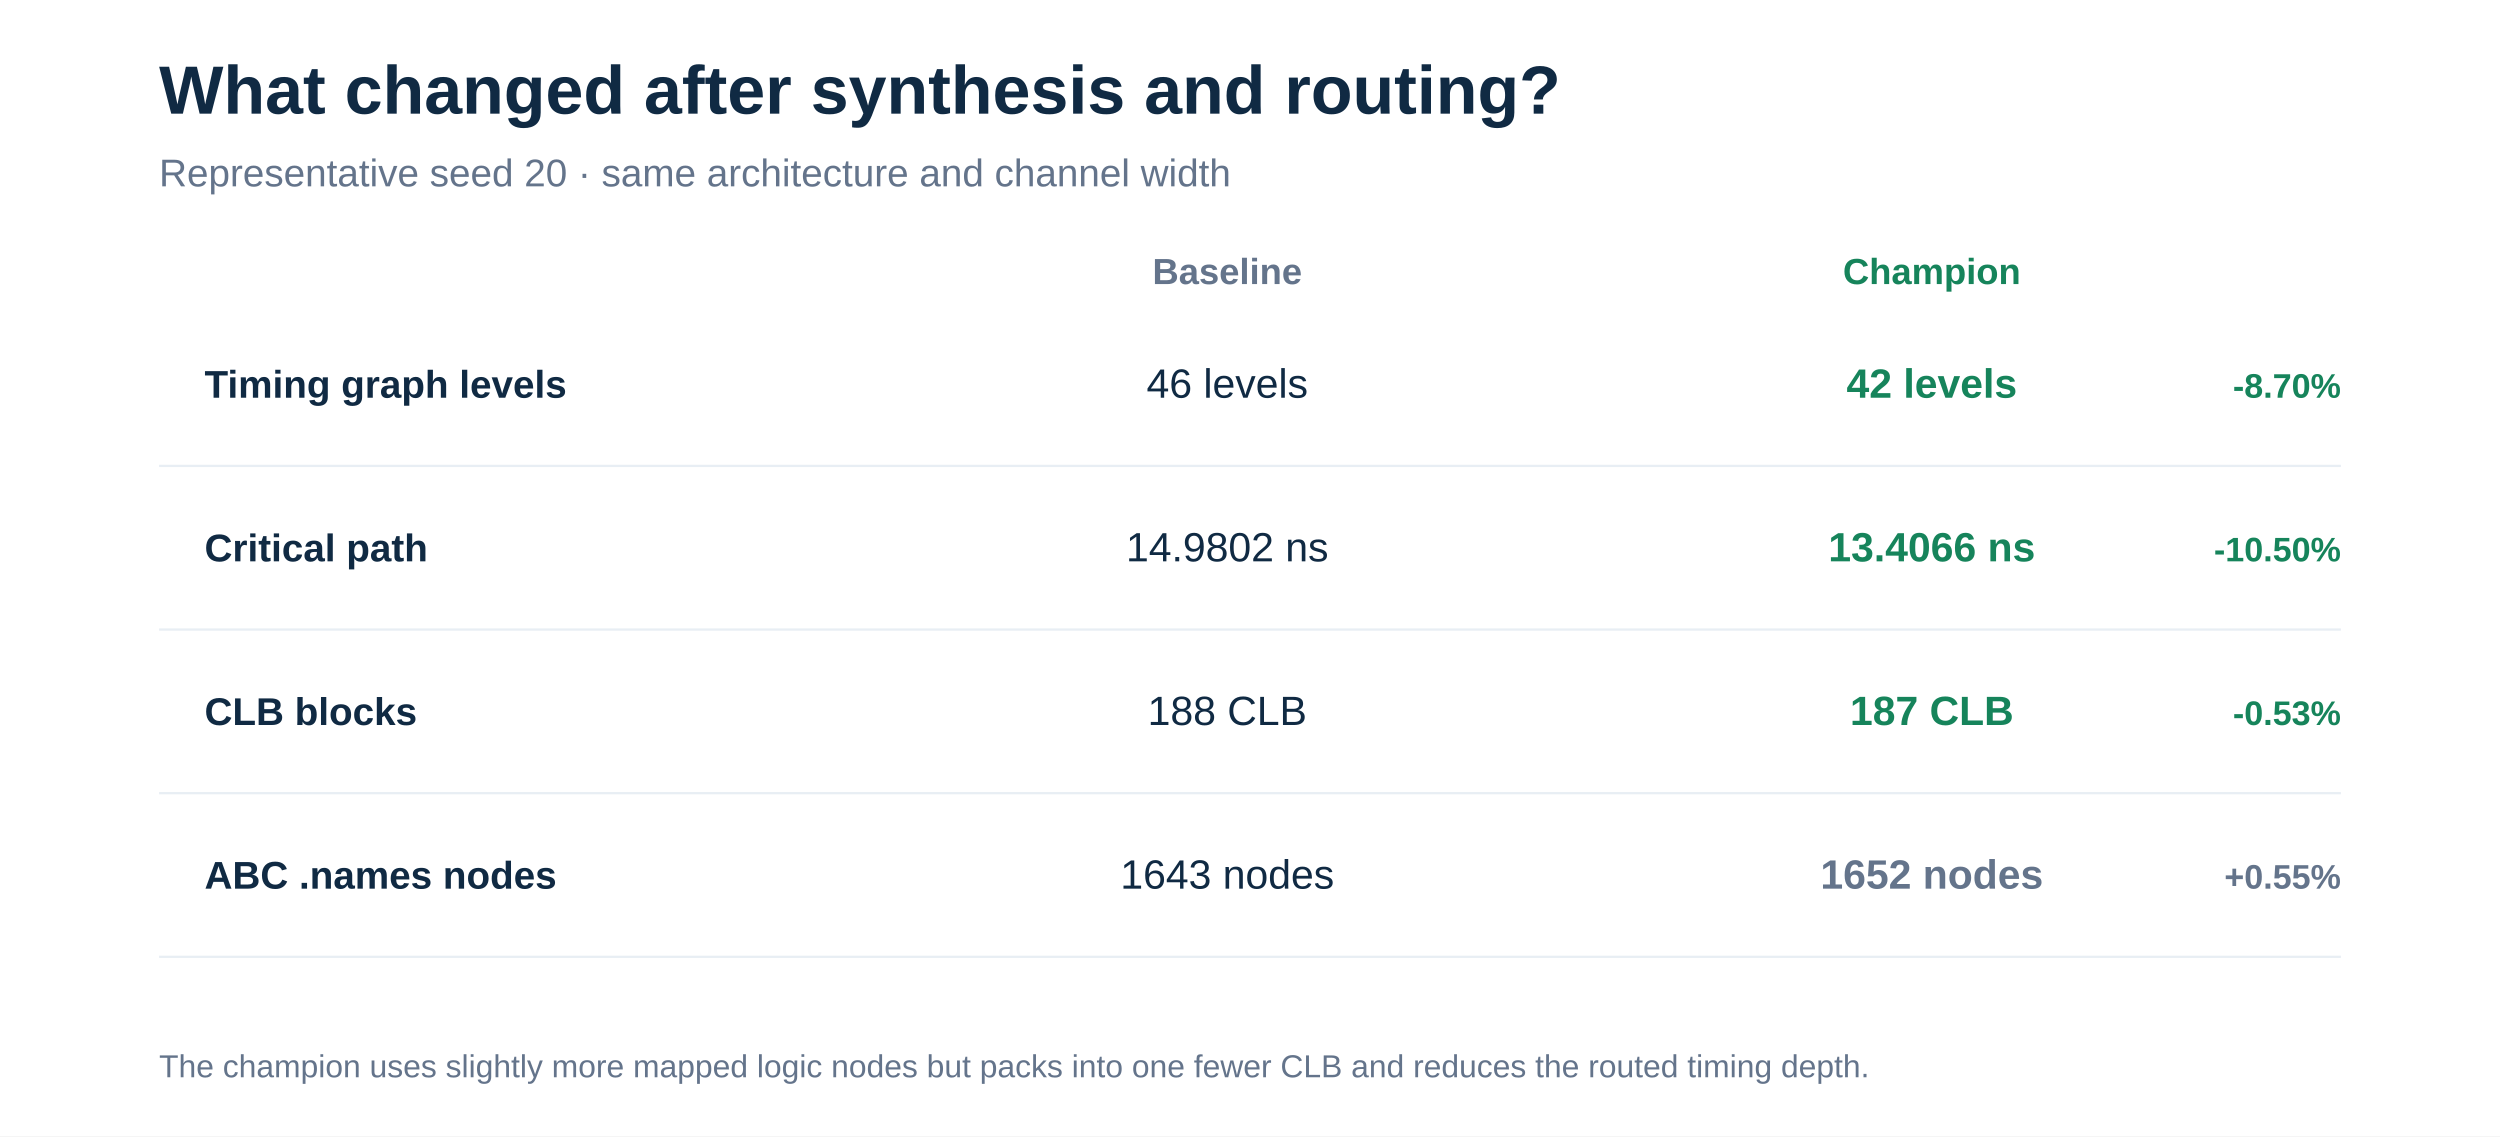
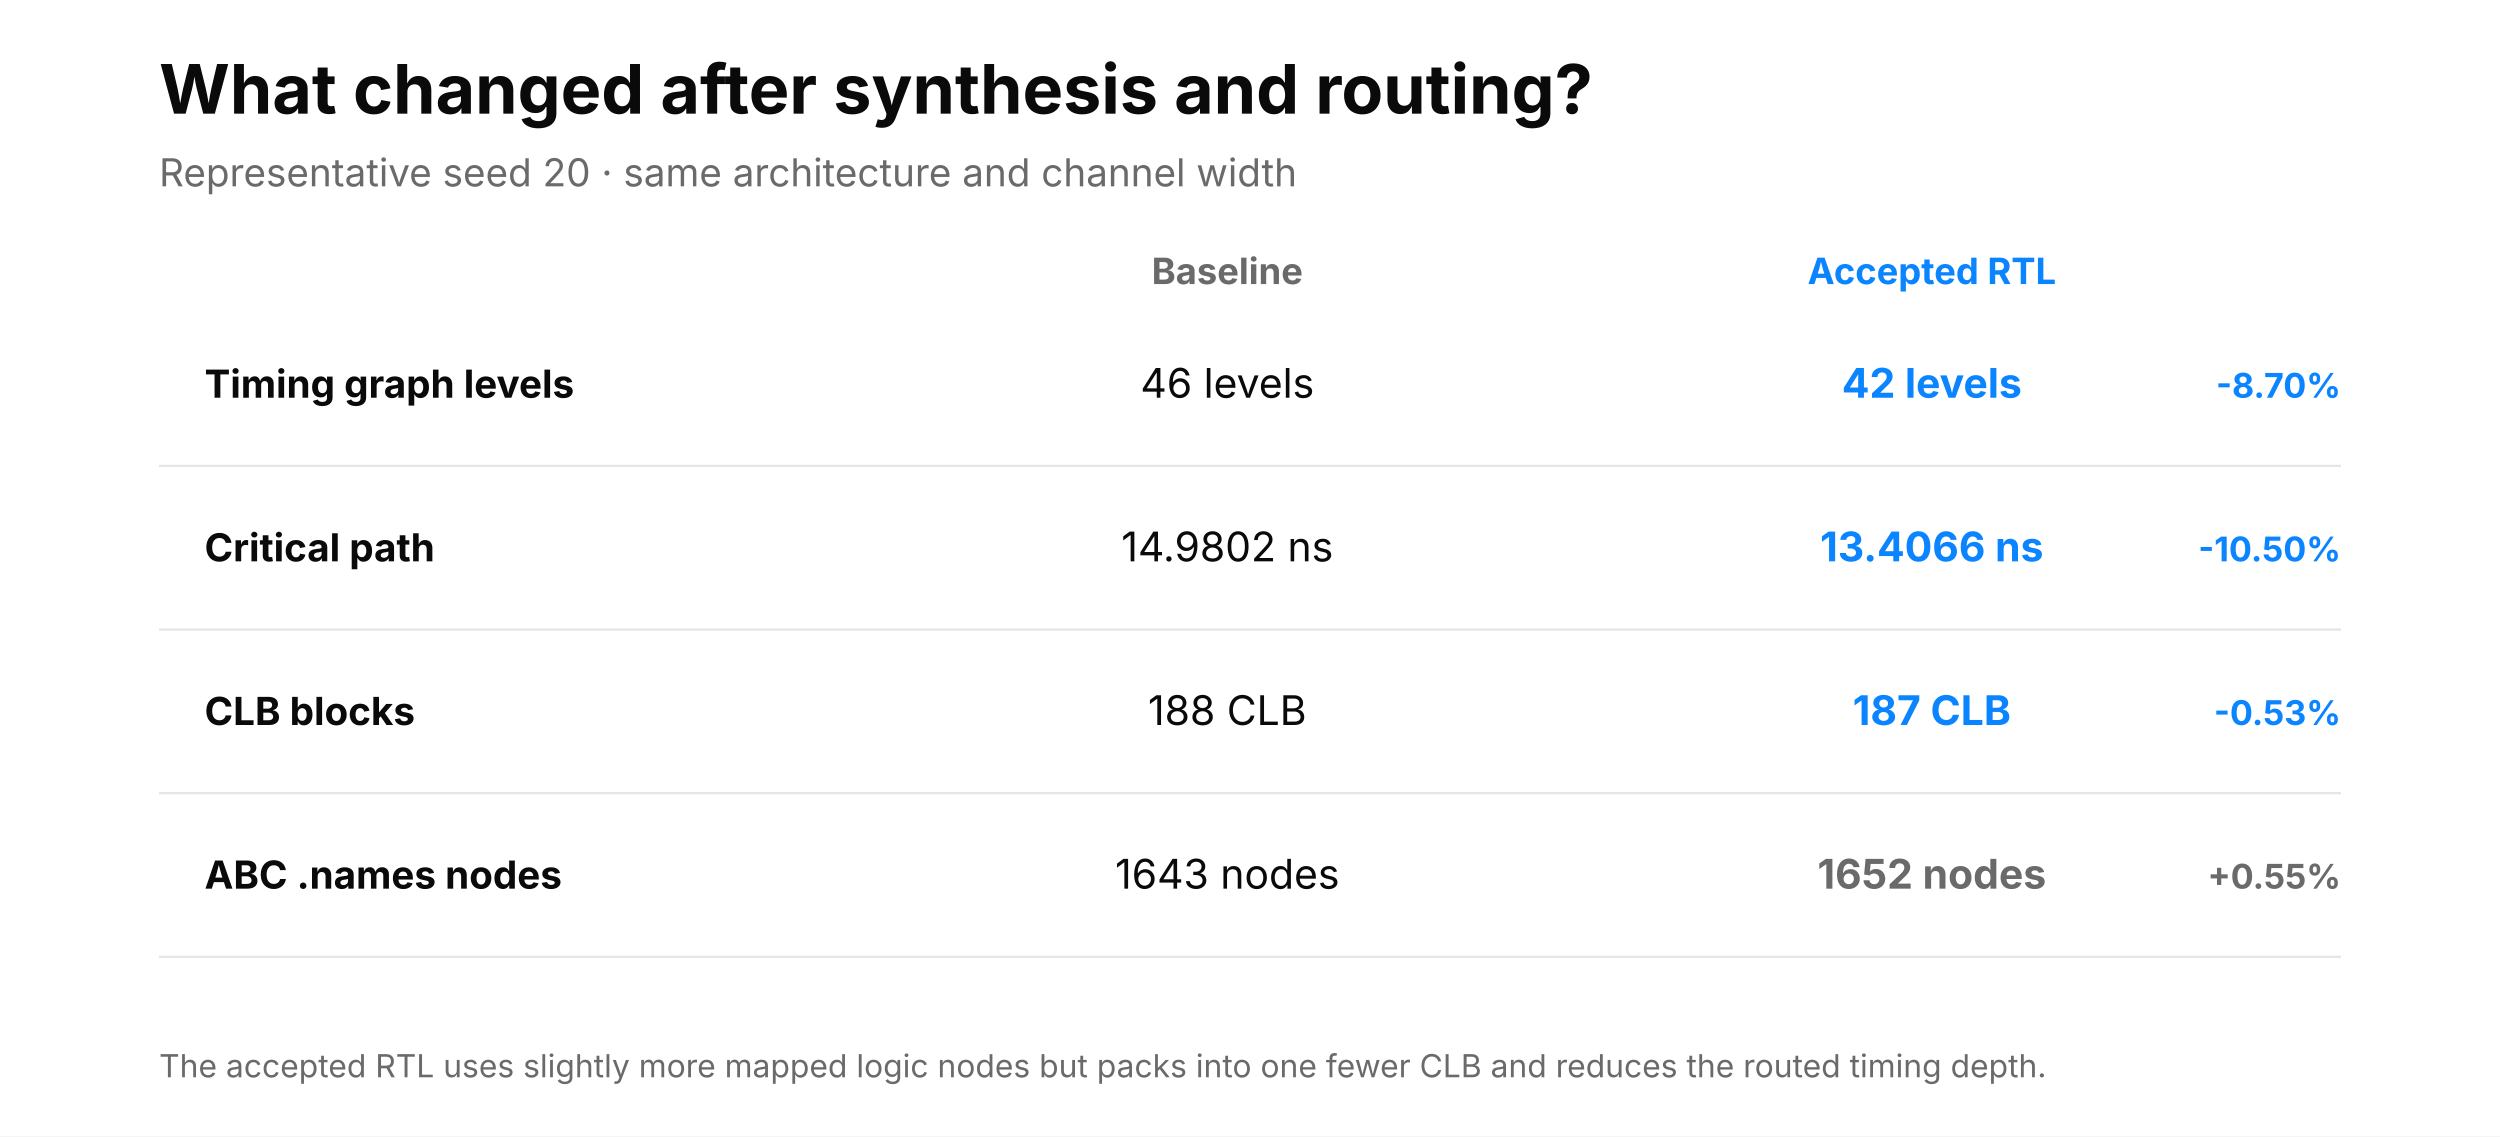
<svg xmlns="http://www.w3.org/2000/svg" width="1100" height="500" viewBox="0 0 1100 500" role="img">
  <rect x="0.00" y="0.00" width="1100.00" height="500.00" rx="0.00" fill="#FFFFFF" stroke="none" opacity="1.0" />
-   <text x="70.00" y="50.00" font-family="Arial, Helvetica, sans-serif" font-size="30" font-weight="700" fill="#102A43" text-anchor="start">What changed after synthesis and routing?</text>
-   <text x="70.00" y="82.00" font-family="Arial, Helvetica, sans-serif" font-size="17" font-weight="400" fill="#64748B" text-anchor="start">Representative seed 20 · same architecture and channel width</text>
-   <text x="540.00" y="125.00" font-family="Arial, Helvetica, sans-serif" font-size="16" font-weight="700" fill="#64748B" text-anchor="middle">Baseline</text>
-   <text x="850.00" y="125.00" font-family="Arial, Helvetica, sans-serif" font-size="16" font-weight="700" fill="#16845B" text-anchor="middle">Champion</text>
-   <line x1="70.00" y1="205.00" x2="1030.00" y2="205.00" stroke="#E8EEF4" stroke-width="1" />
-   <text x="90.00" y="175.00" font-family="Arial, Helvetica, sans-serif" font-size="17" font-weight="700" fill="#102A43" text-anchor="start">Timing graph levels</text>
-   <text x="540.00" y="175.00" font-family="Arial, Helvetica, sans-serif" font-size="18" font-weight="400" fill="#102A43" text-anchor="middle">46 levels</text>
-   <text x="850.00" y="175.00" font-family="Arial, Helvetica, sans-serif" font-size="18" font-weight="700" fill="#16845B" text-anchor="middle">42 levels</text>
-   <text x="1030.00" y="175.00" font-family="Arial, Helvetica, sans-serif" font-size="15" font-weight="700" fill="#16845B" text-anchor="end">-8.70%</text>
-   <line x1="70.00" y1="277.00" x2="1030.00" y2="277.00" stroke="#E8EEF4" stroke-width="1" />
-   <text x="90.00" y="247.00" font-family="Arial, Helvetica, sans-serif" font-size="17" font-weight="700" fill="#102A43" text-anchor="start">Critical path</text>
-   <text x="540.00" y="247.00" font-family="Arial, Helvetica, sans-serif" font-size="18" font-weight="400" fill="#102A43" text-anchor="middle">14.9802 ns</text>
-   <text x="850.00" y="247.00" font-family="Arial, Helvetica, sans-serif" font-size="18" font-weight="700" fill="#16845B" text-anchor="middle">13.4066 ns</text>
-   <text x="1030.00" y="247.00" font-family="Arial, Helvetica, sans-serif" font-size="15" font-weight="700" fill="#16845B" text-anchor="end">-10.50%</text>
-   <line x1="70.00" y1="349.00" x2="1030.00" y2="349.00" stroke="#E8EEF4" stroke-width="1" />
-   <text x="90.00" y="319.00" font-family="Arial, Helvetica, sans-serif" font-size="17" font-weight="700" fill="#102A43" text-anchor="start">CLB blocks</text>
-   <text x="540.00" y="319.00" font-family="Arial, Helvetica, sans-serif" font-size="18" font-weight="400" fill="#102A43" text-anchor="middle">188 CLB</text>
-   <text x="850.00" y="319.00" font-family="Arial, Helvetica, sans-serif" font-size="18" font-weight="700" fill="#16845B" text-anchor="middle">187 CLB</text>
-   <text x="1030.00" y="319.00" font-family="Arial, Helvetica, sans-serif" font-size="15" font-weight="700" fill="#16845B" text-anchor="end">-0.53%</text>
-   <line x1="70.00" y1="421.00" x2="1030.00" y2="421.00" stroke="#E8EEF4" stroke-width="1" />
-   <text x="90.00" y="391.00" font-family="Arial, Helvetica, sans-serif" font-size="17" font-weight="700" fill="#102A43" text-anchor="start">ABC .names nodes</text>
-   <text x="540.00" y="391.00" font-family="Arial, Helvetica, sans-serif" font-size="18" font-weight="400" fill="#102A43" text-anchor="middle">1643 nodes</text>
-   <text x="850.00" y="391.00" font-family="Arial, Helvetica, sans-serif" font-size="18" font-weight="700" fill="#64748B" text-anchor="middle">1652 nodes</text>
-   <text x="1030.00" y="391.00" font-family="Arial, Helvetica, sans-serif" font-size="15" font-weight="700" fill="#64748B" text-anchor="end">+0.55%</text>
-   <text x="70.00" y="474.00" font-family="Arial, Helvetica, sans-serif" font-size="14" font-weight="400" fill="#64748B" text-anchor="start">The champion uses slightly more mapped logic nodes but packs into one fewer CLB and reduces the routed timing depth.</text>
+   <text x="70.00" y="50.00" font-family="Inter, Arial, Helvetica, sans-serif" font-size="30" font-weight="700" fill="#0A0A0A" text-anchor="start">What changed after synthesis and routing?</text>
+   <text x="70.00" y="82.00" font-family="Inter, Arial, Helvetica, sans-serif" font-size="17" font-weight="400" fill="#6A6A6A" text-anchor="start">Representative seed 20 · same architecture and channel width</text>
+   <text x="540.00" y="125.00" font-family="Inter, Arial, Helvetica, sans-serif" font-size="16" font-weight="700" fill="#6A6A6A" text-anchor="middle">Baseline</text>
+   <text x="850.00" y="125.00" font-family="Inter, Arial, Helvetica, sans-serif" font-size="16" font-weight="700" fill="#0A84FF" text-anchor="middle">Accepted RTL</text>
+   <line x1="70.00" y1="205.00" x2="1030.00" y2="205.00" stroke="#E5E5E5" stroke-width="1" />
+   <text x="90.00" y="175.00" font-family="Inter, Arial, Helvetica, sans-serif" font-size="17" font-weight="700" fill="#0A0A0A" text-anchor="start">Timing graph levels</text>
+   <text x="540.00" y="175.00" font-family="Inter, Arial, Helvetica, sans-serif" font-size="18" font-weight="400" fill="#0A0A0A" text-anchor="middle">46 levels</text>
+   <text x="850.00" y="175.00" font-family="Inter, Arial, Helvetica, sans-serif" font-size="18" font-weight="700" fill="#0A84FF" text-anchor="middle">42 levels</text>
+   <text x="1030.00" y="175.00" font-family="Inter, Arial, Helvetica, sans-serif" font-size="15" font-weight="700" fill="#0A84FF" text-anchor="end">-8.70%</text>
+   <line x1="70.00" y1="277.00" x2="1030.00" y2="277.00" stroke="#E5E5E5" stroke-width="1" />
+   <text x="90.00" y="247.00" font-family="Inter, Arial, Helvetica, sans-serif" font-size="17" font-weight="700" fill="#0A0A0A" text-anchor="start">Critical path</text>
+   <text x="540.00" y="247.00" font-family="Inter, Arial, Helvetica, sans-serif" font-size="18" font-weight="400" fill="#0A0A0A" text-anchor="middle">14.9802 ns</text>
+   <text x="850.00" y="247.00" font-family="Inter, Arial, Helvetica, sans-serif" font-size="18" font-weight="700" fill="#0A84FF" text-anchor="middle">13.4066 ns</text>
+   <text x="1030.00" y="247.00" font-family="Inter, Arial, Helvetica, sans-serif" font-size="15" font-weight="700" fill="#0A84FF" text-anchor="end">-10.50%</text>
+   <line x1="70.00" y1="349.00" x2="1030.00" y2="349.00" stroke="#E5E5E5" stroke-width="1" />
+   <text x="90.00" y="319.00" font-family="Inter, Arial, Helvetica, sans-serif" font-size="17" font-weight="700" fill="#0A0A0A" text-anchor="start">CLB blocks</text>
+   <text x="540.00" y="319.00" font-family="Inter, Arial, Helvetica, sans-serif" font-size="18" font-weight="400" fill="#0A0A0A" text-anchor="middle">188 CLB</text>
+   <text x="850.00" y="319.00" font-family="Inter, Arial, Helvetica, sans-serif" font-size="18" font-weight="700" fill="#0A84FF" text-anchor="middle">187 CLB</text>
+   <text x="1030.00" y="319.00" font-family="Inter, Arial, Helvetica, sans-serif" font-size="15" font-weight="700" fill="#0A84FF" text-anchor="end">-0.53%</text>
+   <line x1="70.00" y1="421.00" x2="1030.00" y2="421.00" stroke="#E5E5E5" stroke-width="1" />
+   <text x="90.00" y="391.00" font-family="Inter, Arial, Helvetica, sans-serif" font-size="17" font-weight="700" fill="#0A0A0A" text-anchor="start">ABC .names nodes</text>
+   <text x="540.00" y="391.00" font-family="Inter, Arial, Helvetica, sans-serif" font-size="18" font-weight="400" fill="#0A0A0A" text-anchor="middle">1643 nodes</text>
+   <text x="850.00" y="391.00" font-family="Inter, Arial, Helvetica, sans-serif" font-size="18" font-weight="700" fill="#6A6A6A" text-anchor="middle">1652 nodes</text>
+   <text x="1030.00" y="391.00" font-family="Inter, Arial, Helvetica, sans-serif" font-size="15" font-weight="700" fill="#6A6A6A" text-anchor="end">+0.55%</text>
+   <text x="70.00" y="474.00" font-family="Inter, Arial, Helvetica, sans-serif" font-size="14" font-weight="400" fill="#6A6A6A" text-anchor="start">The accepted RTL uses slightly more mapped logic nodes but packs into one fewer CLB and reduces the routed timing depth.</text>
</svg>
